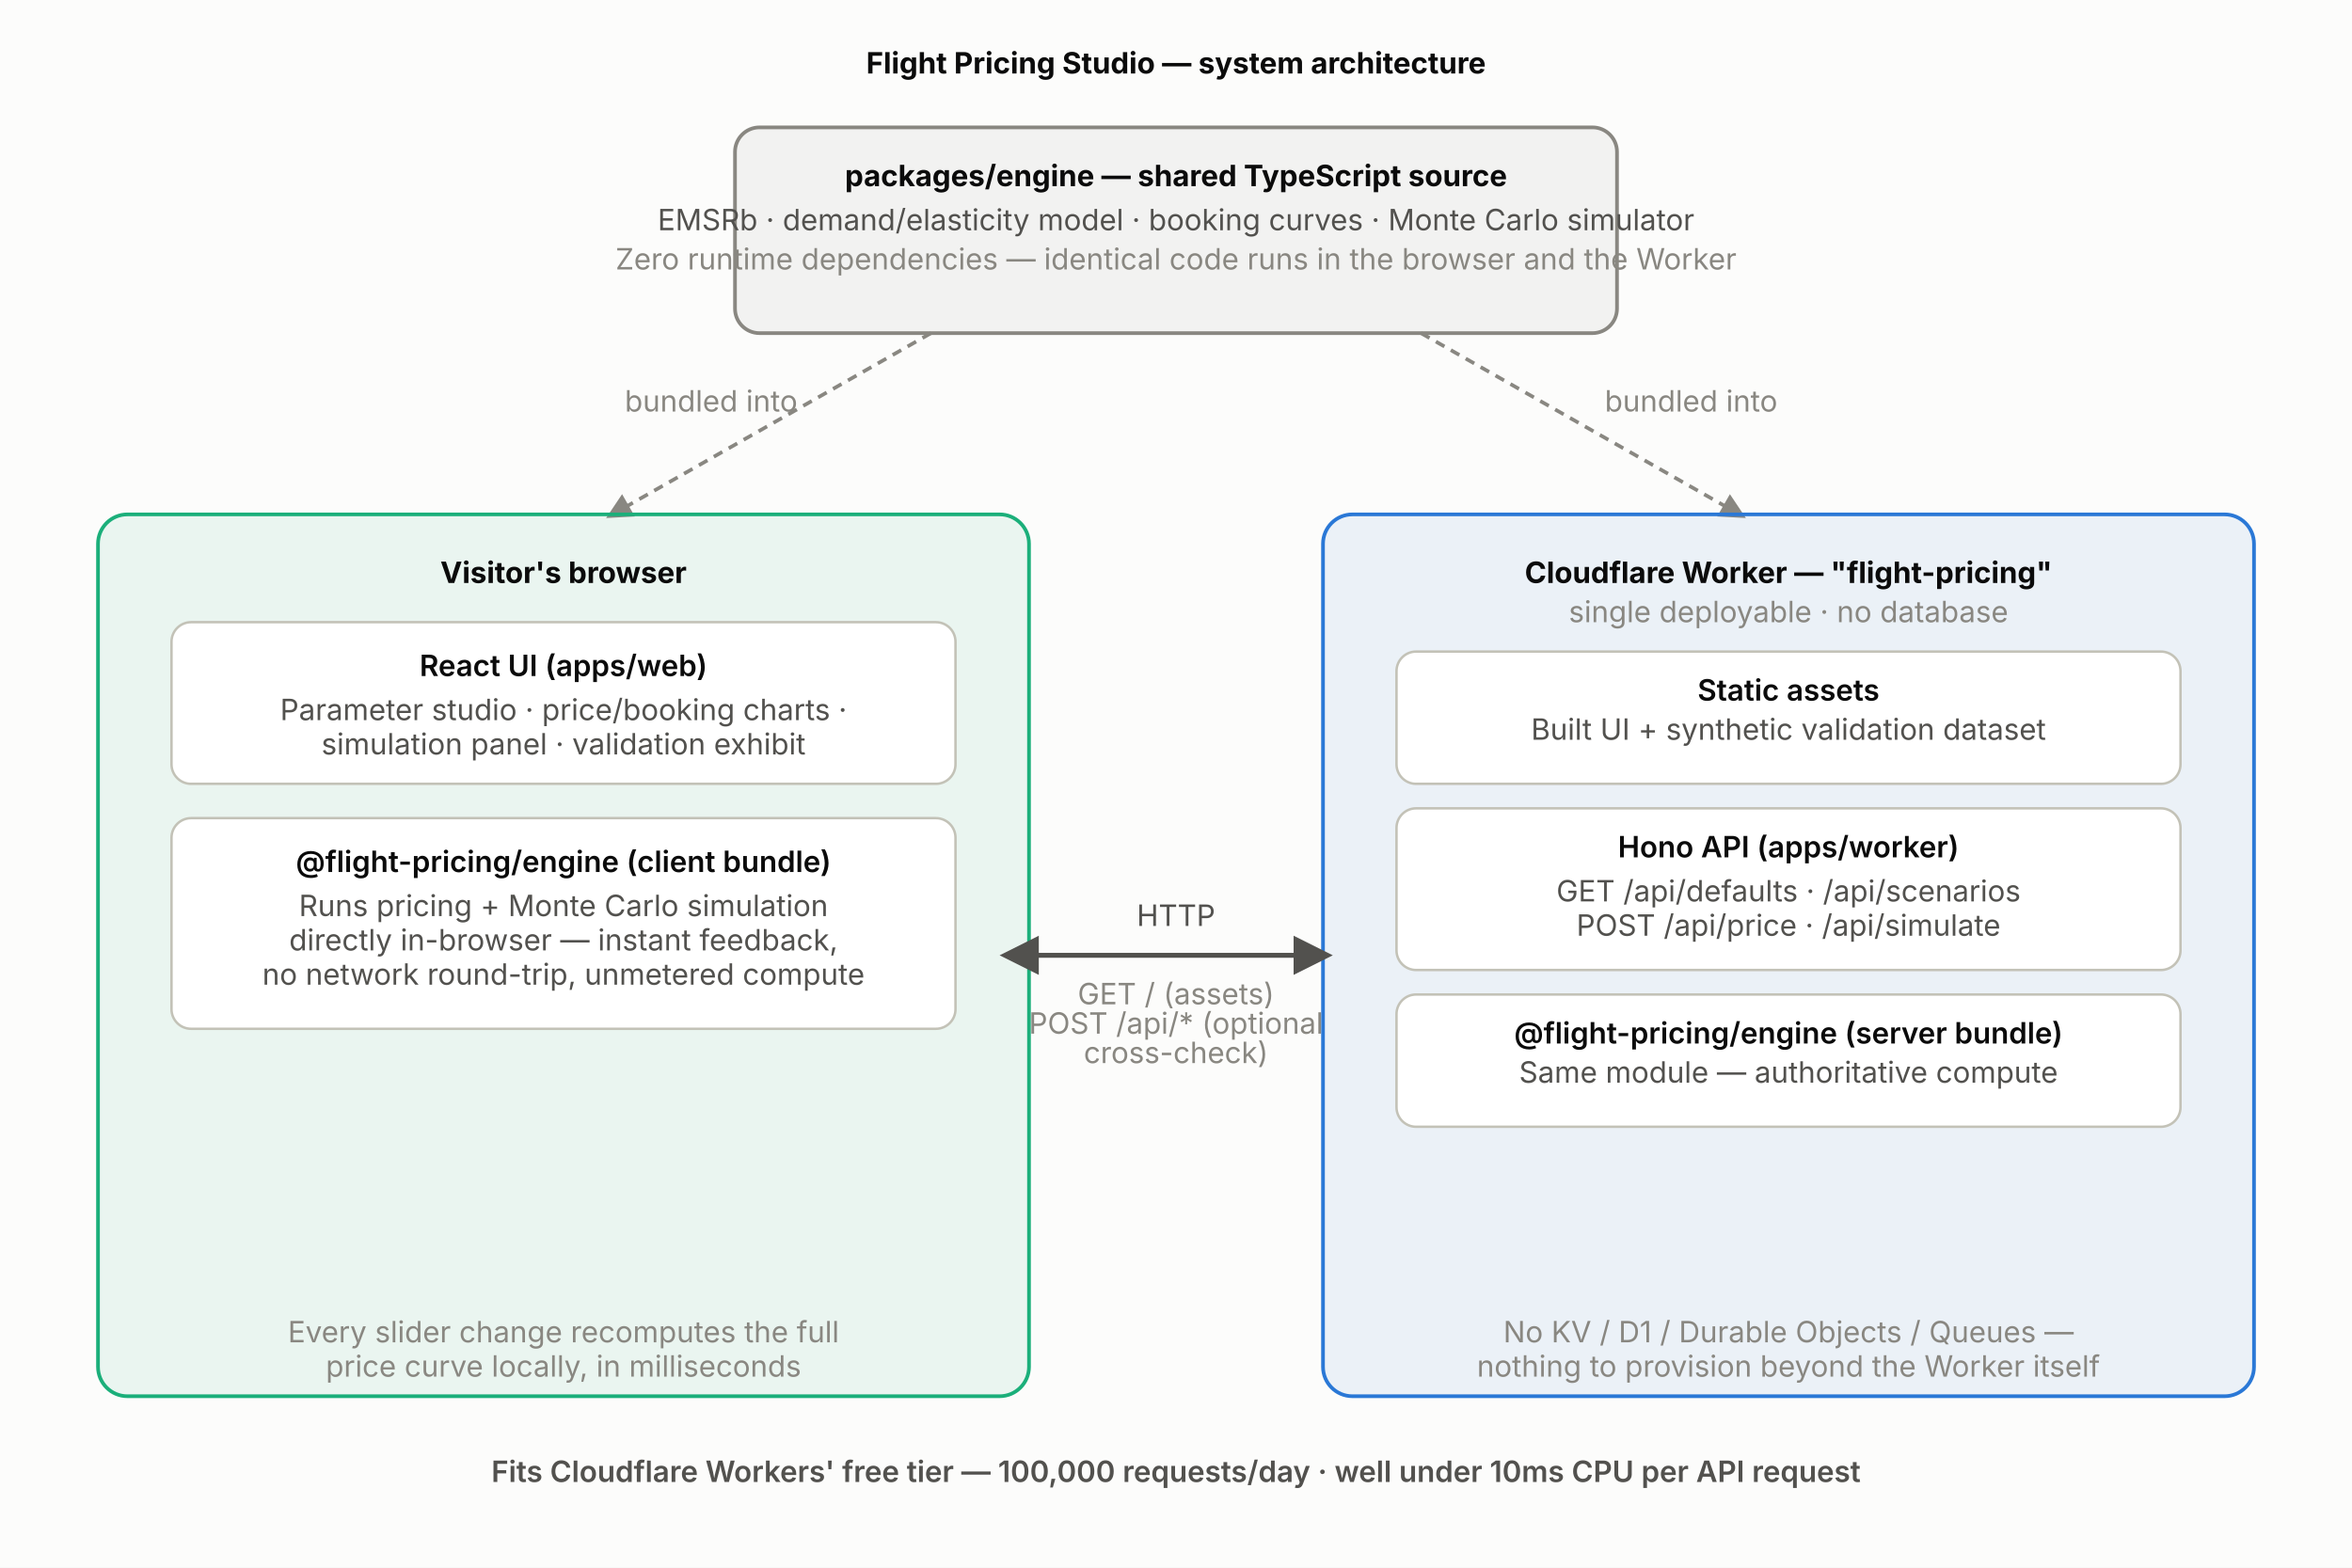
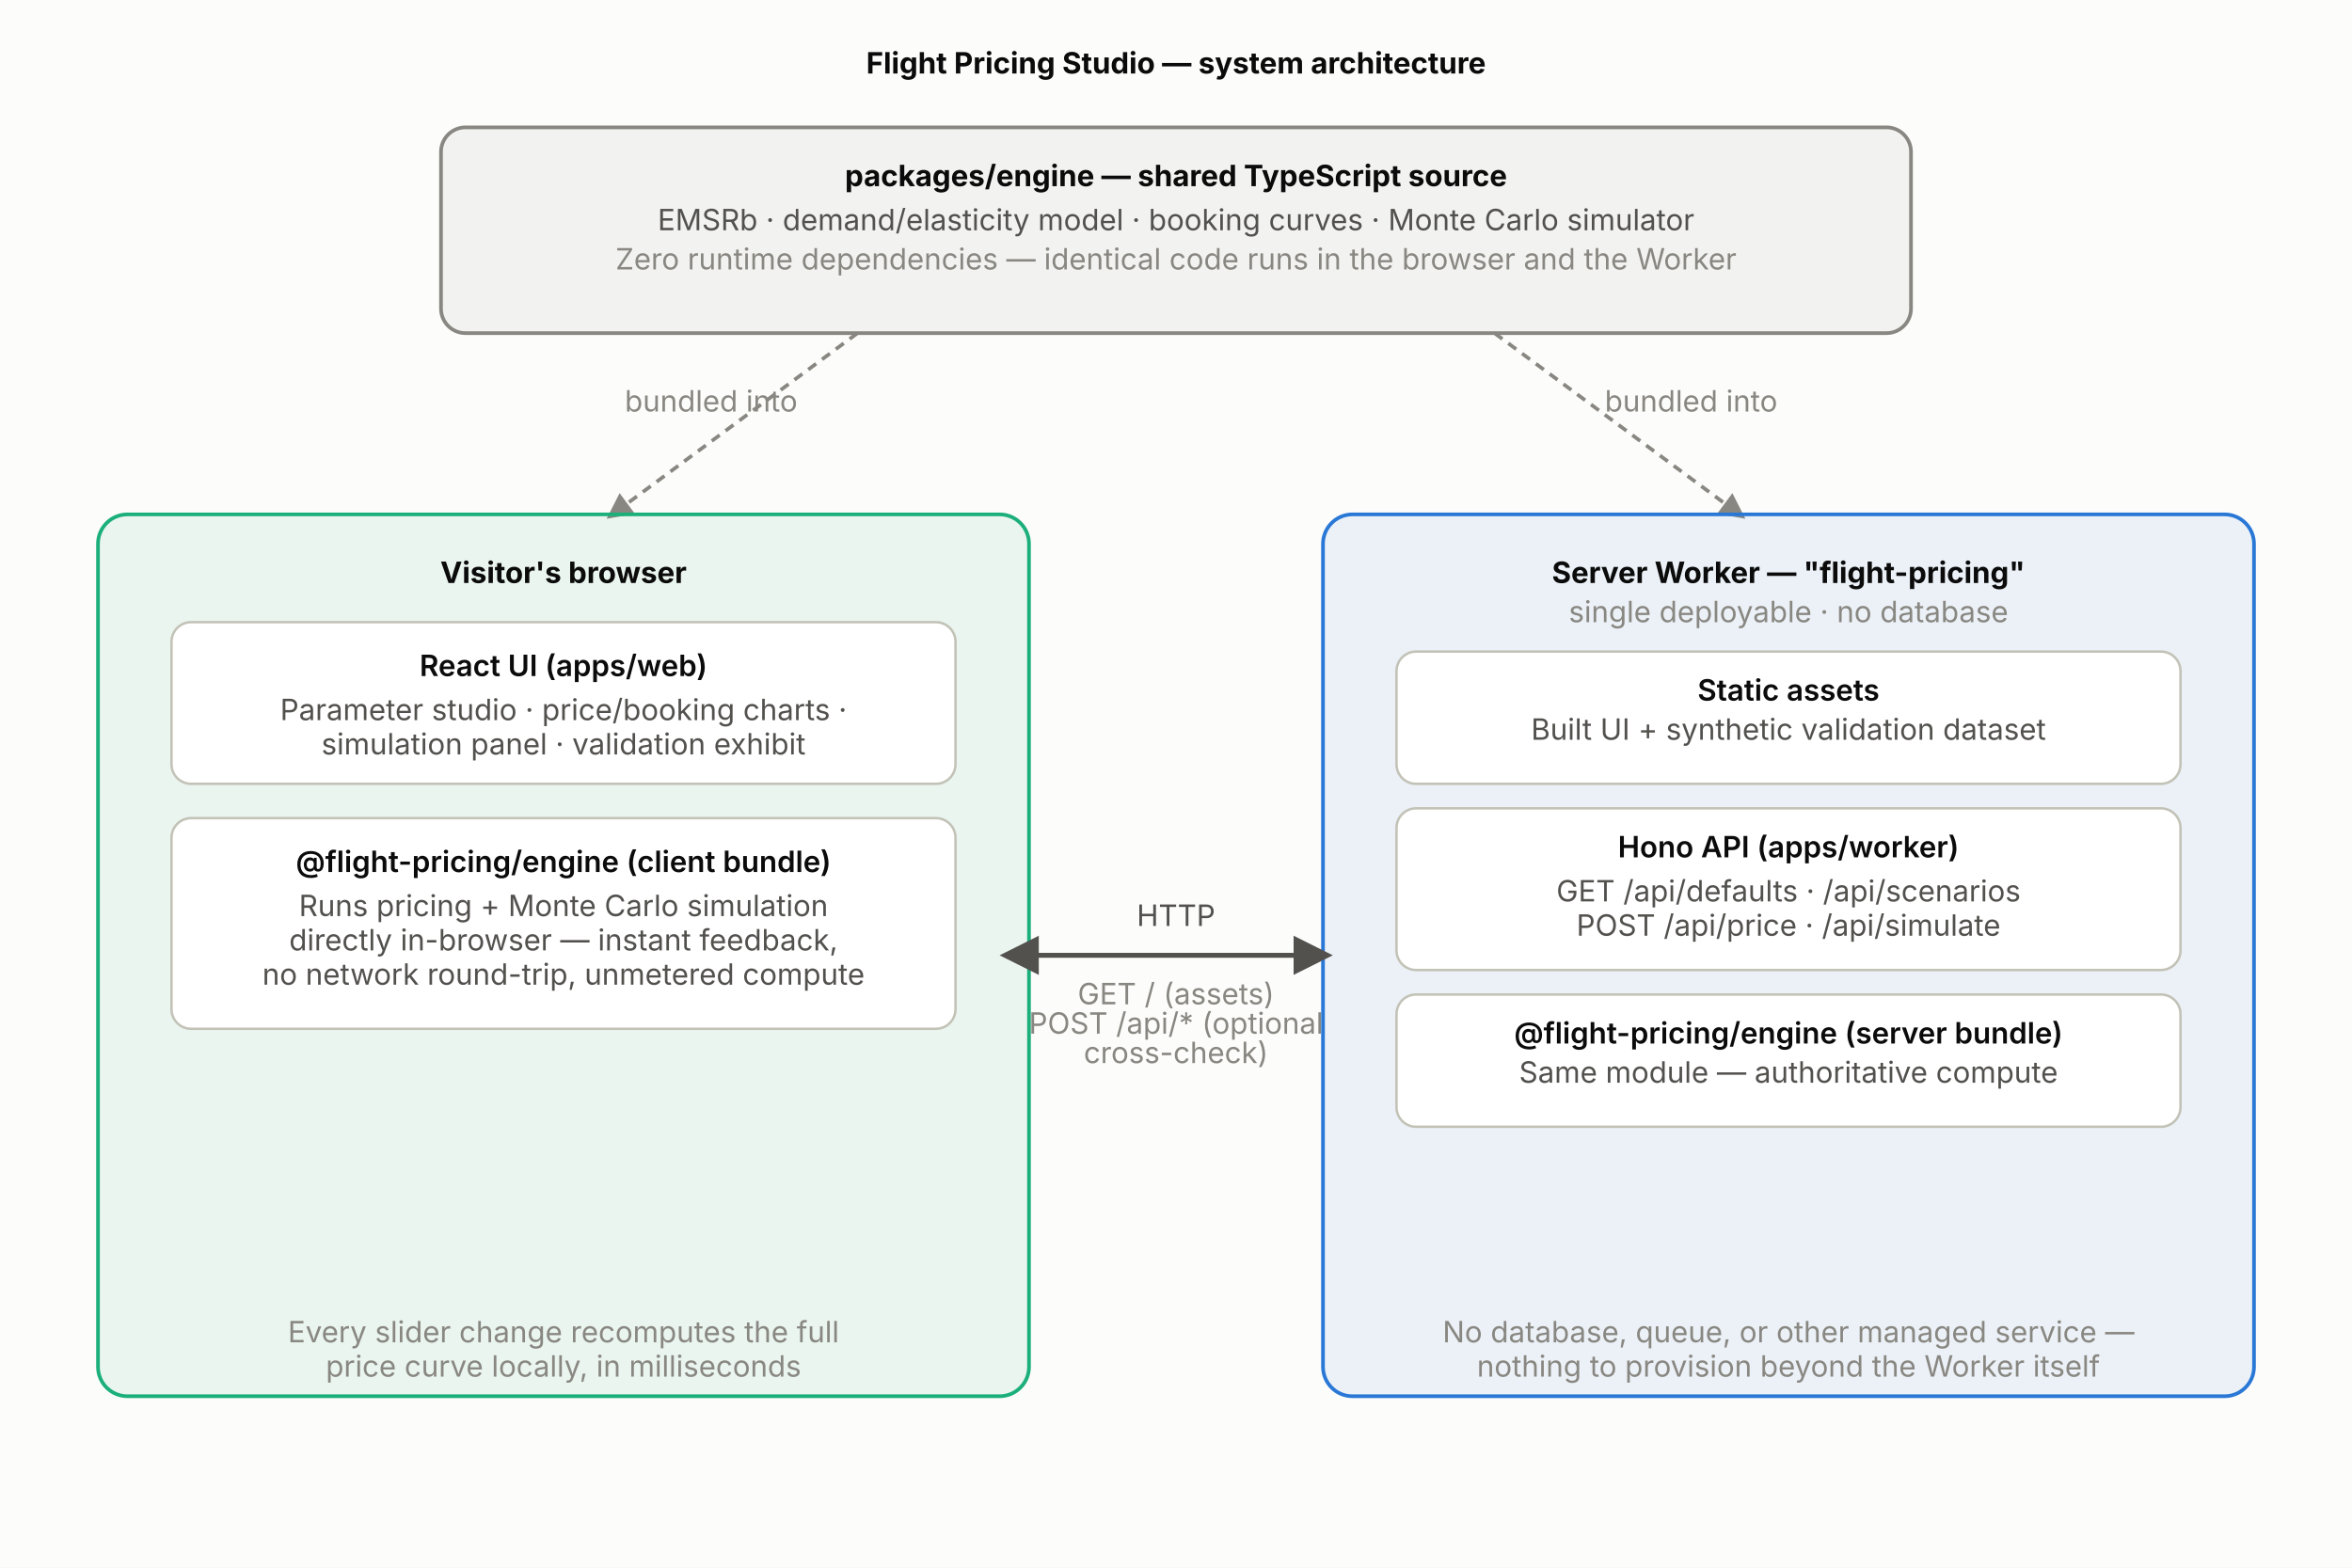
<svg xmlns="http://www.w3.org/2000/svg" viewBox="0 0 960 640" font-family="system-ui, -apple-system, 'Segoe UI', sans-serif">
  <style>
    .bg { fill: #fcfcfb; }
    .title { fill: #0b0b0b; font-weight: 650; }
    .ink { fill: #0b0b0b; }
    .secondary { fill: #52514e; }
    .muted { fill: #898781; }
    .engine-fill { fill: #89878114; }
    .engine-stroke { stroke: #898781; }
    .worker-fill { fill: #2a78d614; }
    .worker-stroke { stroke: #2a78d6; }
    .browser-fill { fill: #1baf7a14; }
    .browser-stroke { stroke: #1baf7a; }
    .subbox { fill: #ffffff; stroke: #c3c2b7; }
    .arrow-line { stroke: #52514e; stroke-width: 2; fill: none; }
    .dash-line { stroke: #898781; stroke-width: 1.5; stroke-dasharray: 4 3; fill: none; }
    text { font-size: 12px; }

    @media (prefers-color-scheme: dark) {
      .bg { fill: #1a1a19; }
      .title { fill: #ffffff; }
      .ink { fill: #ffffff; }
      .secondary { fill: #c3c2b7; }
      .muted { fill: #898781; }
      .engine-fill { fill: #89878122; }
      .engine-stroke { stroke: #898781; }
      .worker-fill { fill: #3987e522; }
      .worker-stroke { stroke: #3987e5; }
      .browser-fill { fill: #199e7022; }
      .browser-stroke { stroke: #199e70; }
      .subbox { fill: #232322; stroke: #383835; }
      .arrow-line { stroke: #c3c2b7; }
      .dash-line { stroke: #898781; }
    }
  </style>
  <rect class="bg" x="0" y="0" width="960" height="640" />
  <text class="title" x="480" y="30" text-anchor="middle" font-size="17">Flight Pricing Studio — system architecture</text>
-   <rect class="engine-fill engine-stroke" x="300" y="52" width="360" height="84" rx="10" stroke-width="1.5" />
+   <rect class="engine-fill engine-stroke" x="180" y="52" width="600" height="84" rx="10" stroke-width="1.5" />
  <text class="title" x="480" y="76" text-anchor="middle" font-size="13">packages/engine — shared TypeScript source</text>
  <text class="secondary" x="480" y="94" text-anchor="middle" font-size="11">EMSRb · demand/elasticity model · booking curves · Monte Carlo simulator</text>
  <text class="muted" x="480" y="110" text-anchor="middle" font-size="10.5">Zero runtime dependencies — identical code runs in the browser and the Worker</text>
-   <path class="dash-line" d="M 380 136 L 250 210" marker-end="url(#arrowMuted)" />
-   <path class="dash-line" d="M 580 136 L 710 210" marker-end="url(#arrowMuted)" />
+   <path class="dash-line" d="M 350 136 L 250 210" marker-end="url(#arrowMuted)" />
+   <path class="dash-line" d="M 610 136 L 710 210" marker-end="url(#arrowMuted)" />
  <text class="muted" x="255" y="168" font-size="10.5">bundled into</text>
  <text class="muted" x="655" y="168" font-size="10.5">bundled into</text>
  <rect class="browser-fill browser-stroke" x="40" y="210" width="380" height="360" rx="12" stroke-width="1.5" />
  <text class="title" x="230" y="238" text-anchor="middle" font-size="14">Visitor's browser</text>
  <rect class="subbox" x="70" y="254" width="320" height="66" rx="8" />
  <text class="ink" x="230" y="276" text-anchor="middle" font-size="12" font-weight="600">React UI (apps/web)</text>
  <text class="secondary" x="230" y="294" text-anchor="middle" font-size="10.5">Parameter studio · price/booking charts ·</text>
  <text class="secondary" x="230" y="308" text-anchor="middle" font-size="10.5">simulation panel · validation exhibit</text>
  <rect class="subbox" x="70" y="334" width="320" height="86" rx="8" />
  <text class="ink" x="230" y="356" text-anchor="middle" font-size="12" font-weight="600">@flight-pricing/engine (client bundle)</text>
  <text class="secondary" x="230" y="374" text-anchor="middle" font-size="10.5">Runs pricing + Monte Carlo simulation</text>
  <text class="secondary" x="230" y="388" text-anchor="middle" font-size="10.5">directly in-browser — instant feedback,</text>
  <text class="secondary" x="230" y="402" text-anchor="middle" font-size="10.5">no network round-trip, unmetered compute</text>
  <text class="muted" x="230" y="548" text-anchor="middle" font-size="10.5">Every slider change recomputes the full</text>
  <text class="muted" x="230" y="562" text-anchor="middle" font-size="10.5">price curve locally, in milliseconds</text>
  <rect class="worker-fill worker-stroke" x="540" y="210" width="380" height="360" rx="12" stroke-width="1.5" />
-   <text class="title" x="730" y="238" text-anchor="middle" font-size="14">Cloudflare Worker — "flight-pricing"</text>
+   <text class="title" x="730" y="238" text-anchor="middle" font-size="14">Server Worker — "flight-pricing"</text>
  <text class="muted" x="730" y="254" text-anchor="middle" font-size="10.5">single deployable · no database</text>
  <rect class="subbox" x="570" y="266" width="320" height="54" rx="8" />
  <text class="ink" x="730" y="286" text-anchor="middle" font-size="12" font-weight="600">Static assets</text>
  <text class="secondary" x="730" y="302" text-anchor="middle" font-size="10.5">Built UI + synthetic validation dataset</text>
  <rect class="subbox" x="570" y="330" width="320" height="66" rx="8" />
  <text class="ink" x="730" y="350" text-anchor="middle" font-size="12" font-weight="600">Hono API (apps/worker)</text>
  <text class="secondary" x="730" y="368" text-anchor="middle" font-size="10.5">GET /api/defaults · /api/scenarios</text>
  <text class="secondary" x="730" y="382" text-anchor="middle" font-size="10.5">POST /api/price · /api/simulate</text>
  <rect class="subbox" x="570" y="406" width="320" height="54" rx="8" />
  <text class="ink" x="730" y="426" text-anchor="middle" font-size="12" font-weight="600">@flight-pricing/engine (server bundle)</text>
  <text class="secondary" x="730" y="442" text-anchor="middle" font-size="10.5">Same module — authoritative compute</text>
-   <text class="muted" x="730" y="548" text-anchor="middle" font-size="10.5">No KV / D1 / Durable Objects / Queues —</text>
+   <text class="muted" x="730" y="548" text-anchor="middle" font-size="10.5">No database, queue, or other managed service —</text>
  <text class="muted" x="730" y="562" text-anchor="middle" font-size="10.5">nothing to provision beyond the Worker itself</text>
  <path class="arrow-line" d="M 420 390 L 540 390" marker-end="url(#arrowMain)" marker-start="url(#arrowMainStart)" />
  <text class="secondary" x="480" y="378" text-anchor="middle" font-size="10.5">HTTP</text>
  <text class="muted" x="480" y="410" text-anchor="middle" font-size="9.5">GET / (assets)</text>
  <text class="muted" x="480" y="422" text-anchor="middle" font-size="9.5">POST /api/* (optional</text>
  <text class="muted" x="480" y="434" text-anchor="middle" font-size="9.5">cross-check)</text>
-   <text class="secondary" x="480" y="605" text-anchor="middle" font-size="11.5" font-weight="600">
-     Fits Cloudflare Workers' free tier — 100,000 requests/day · well under 10ms CPU per API request
-   </text>
  <defs>
    <marker id="arrowMain" markerWidth="8" markerHeight="8" refX="6" refY="4" orient="auto">
      <path d="M0,0 L8,4 L0,8 Z" class="secondary" />
    </marker>
    <marker id="arrowMainStart" markerWidth="8" markerHeight="8" refX="2" refY="4" orient="auto-start-reverse">
      <path d="M0,0 L8,4 L0,8 Z" class="secondary" />
    </marker>
    <marker id="arrowMuted" markerWidth="7" markerHeight="7" refX="5" refY="3.5" orient="auto">
      <path d="M0,0 L7,3.5 L0,7 Z" class="muted" />
    </marker>
  </defs>
</svg>
